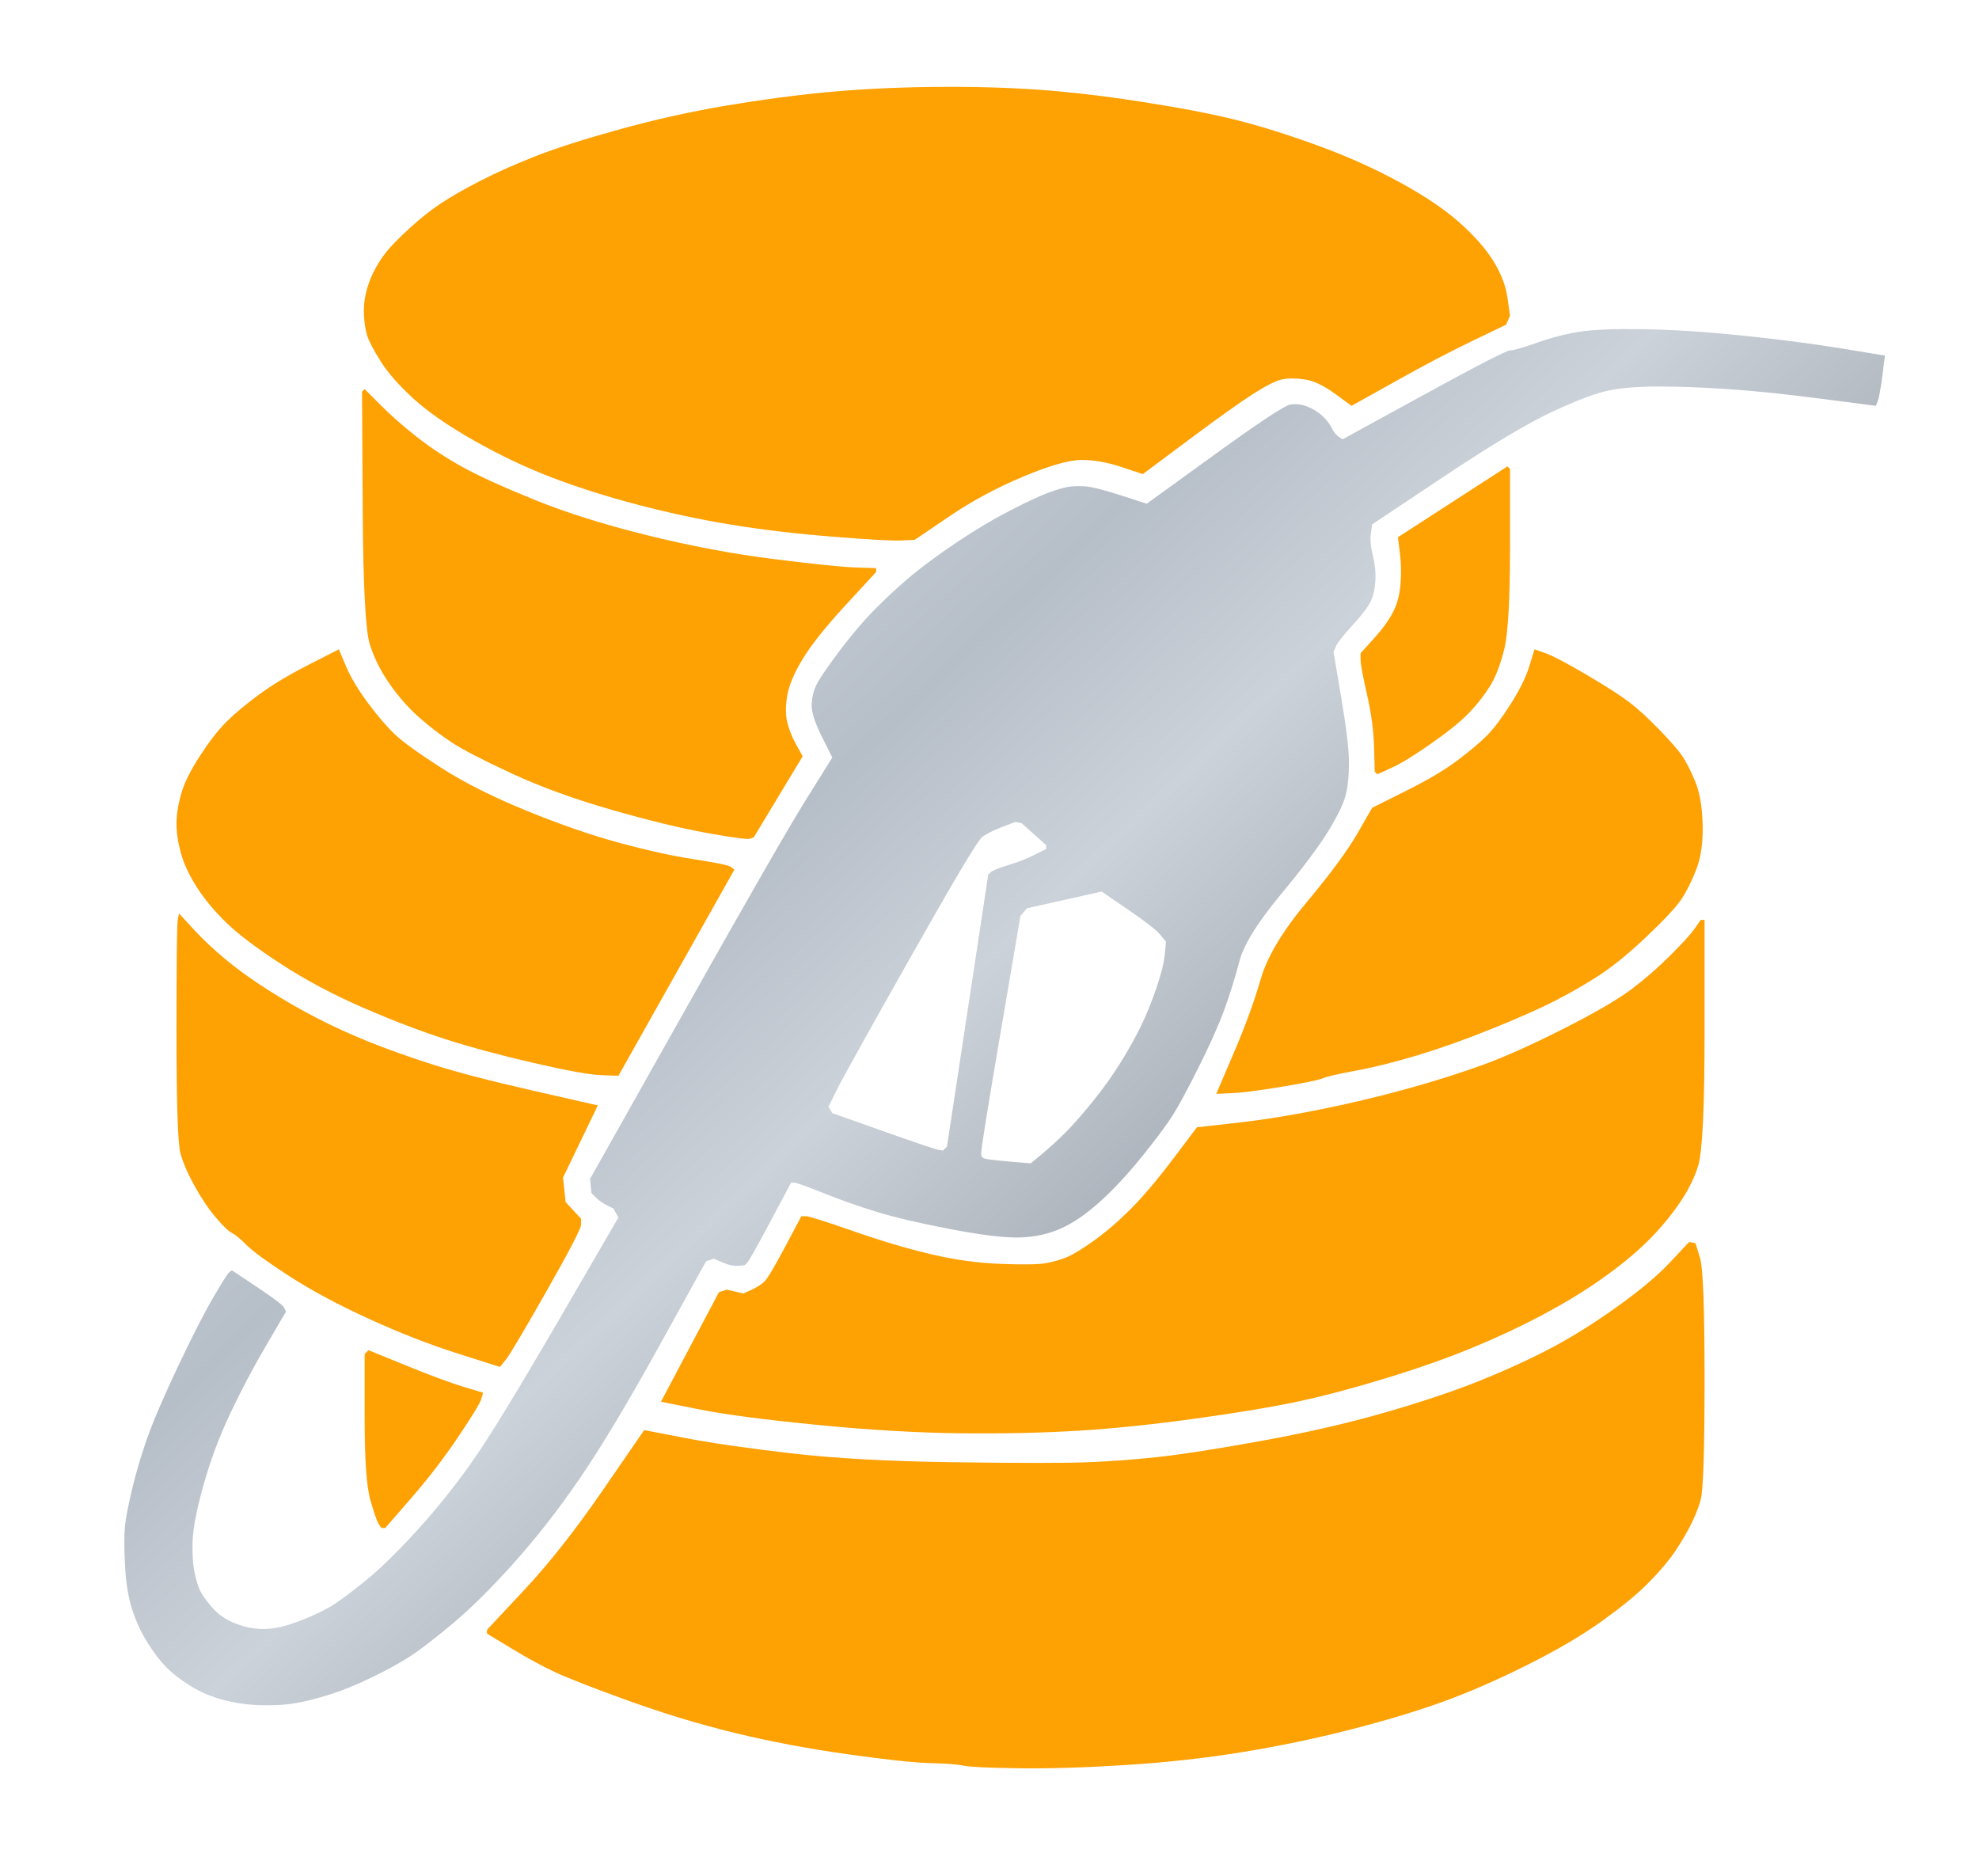
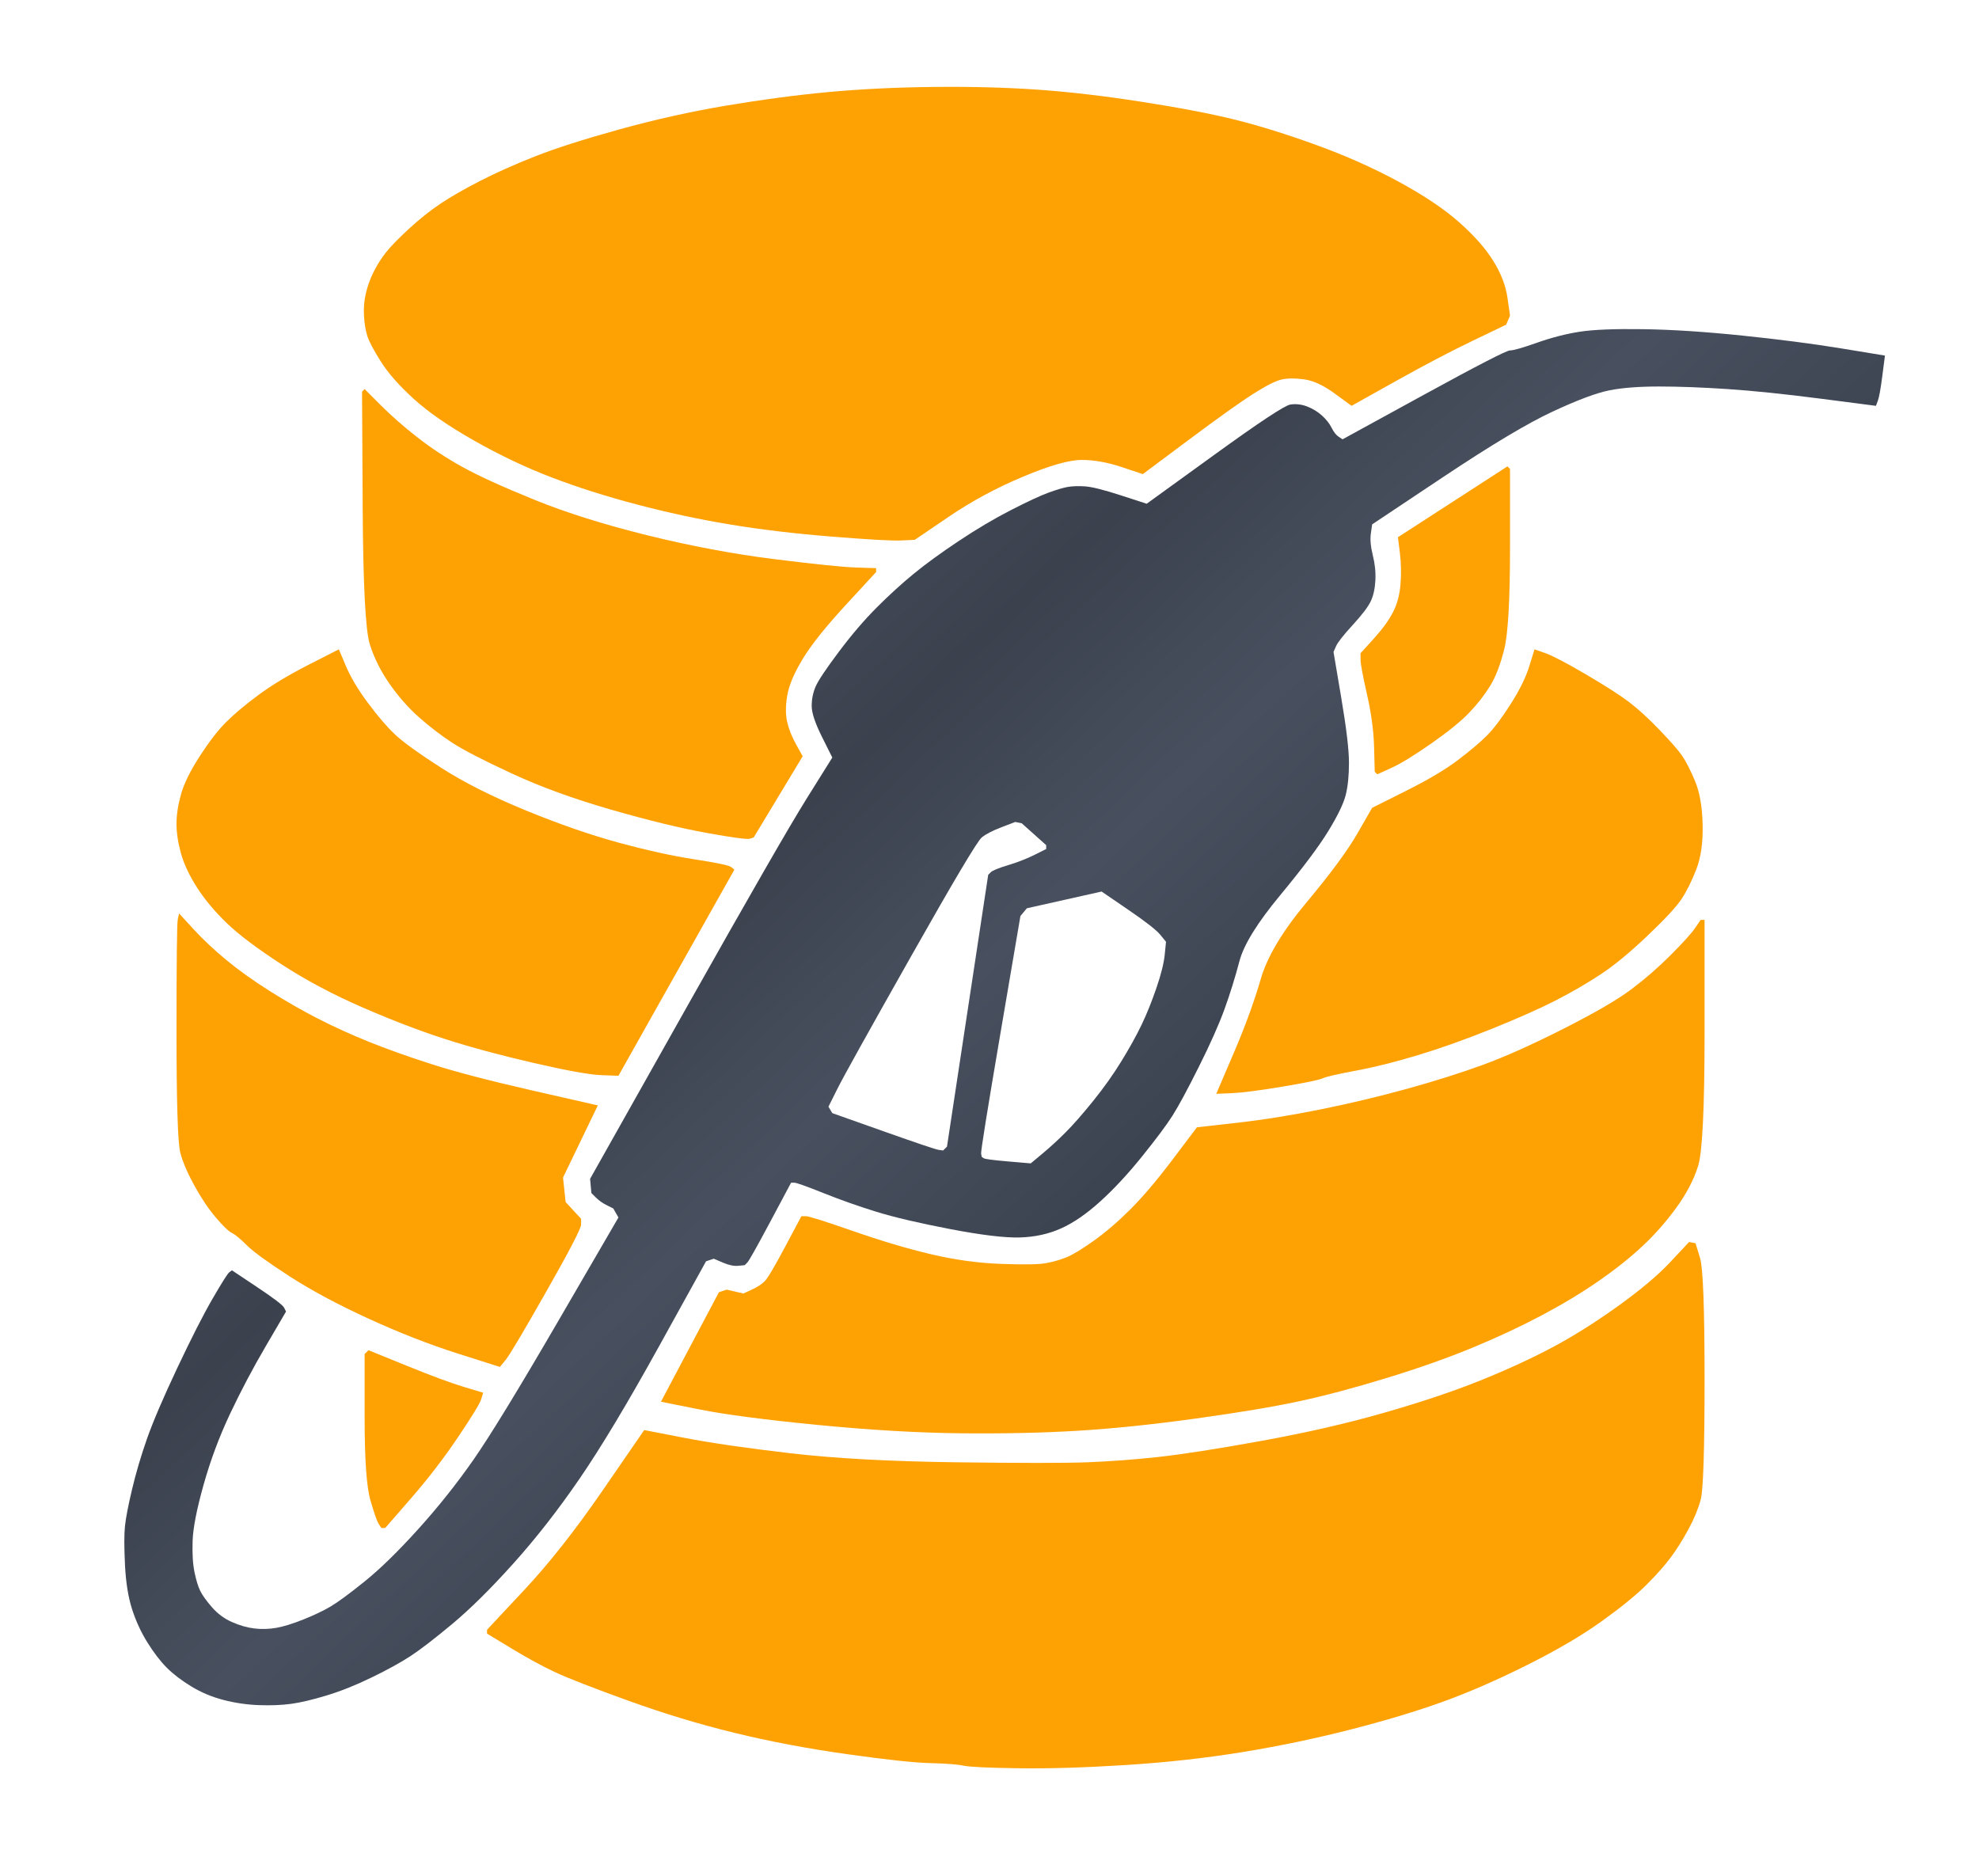
<svg xmlns="http://www.w3.org/2000/svg" viewBox="0 0 1536 1456" aria-label="Fuel nozzle over stacked coins">
  <defs>
-     <linearGradient id="nozzle-silver" x1="300" y1="250" x2="1150" y2="1150" gradientUnits="userSpaceOnUse">
-       <stop offset="0" stop-color="#e2e6ec" />
-       <stop offset=".4" stop-color="#b6bec8" />
-       <stop offset=".55" stop-color="#ccd2d9" />
-       <stop offset="1" stop-color="#78818c" />
+     <linearGradient id="nozzle-steel" x1="300" y1="250" x2="1150" y2="1150" gradientUnits="userSpaceOnUse">
+       <stop offset="0" stop-color="#5a6577" />
+       <stop offset=".4" stop-color="#3b414d" />
+       <stop offset=".55" stop-color="#48505f" />
+       <stop offset="1" stop-color="#252b35" />
    </linearGradient>
  </defs>
  <path fill="#fea103" fill-rule="evenodd" d="M804 69.5q-37-2.5-80.5-2t-81 4-79 10.5-83 18.5-65.5 21-42.5 19T342 158t-24.5 19.5-18 18.5-9.5 15-6 16.5-1.5 17.5 2.5 15.5 10.5 20 25.5 29 47 32.5 60 28.5 66 21 72 15.5 79.5 9.5 54 3l10.5-.5 26.5-18q26.5-18 57.5-31t45.5-13 31 5.5L887 368l35.5-26.5q35.5-26.5 50.5-36t22-11 17.5 0 23.5 11l13 9.5 34-19q34-19 60-31.5l26-12.5 1.5-3.5 1.5-3.5-2-14q-2-14-11-28.5t-26.5-30-47-31.5-64-28.5T959 93t-73-14-82-9.5m509.5 895-2.5-.5-14.5 15.5q-14.5 15.5-41 34.5t-51 32-55.5 25.5-74.5 25-96 22T898 1131t-54 4-102.5 0-128-7-82.5-12l-31-6-32 46.5q-32 46.5-61 77.5l-29 31v3l19 11.5q19 11.5 34 18.5t56.5 22 82.5 25 87 16.5 65 7 26 2 42.5 2 83-2.5 90.5-10 84-17.5 71.5-21.5 65.5-28.5 58-34 35-28.5 19-21.5 13.5-21.5 9.5-23 3-93.5-3.5-94L1316 965zm8-250.5h-1.5l-4.5 6.5q-4.5 6.5-19 21T1266 768t-52.5 30.5-62.5 28-58.5 18.5-67 16-65.5 10.5l-31 3.5-18.5 24.5q-18.5 24.5-33 39T849 963t-21.5 13-16 4.5-35 .5-54-7.5-60.5-18-36.5-11.5H622l-12.5 23.5q-12.5 23.5-16 27t-10 6.5l-6.5 3-6.5-1.5-6.5-1.5-3 1-3 1-22.5 42.5L513 1088l30 6q30 6 91.5 12t111.5 6.5 91-2 91.5-9.5 80.5-13.5 67.5-18 66.5-23.5 53.5-25 44-26.5 34-27 26.5-30 17-32.5 5-103.5V714zm-1053-197-5.5-13-23.5 12q-23.5 12-39 23.5t-25 21T155 587t-14.5 29.5-3.5 23 3.5 23T153 689t23 27.5 42.5 32 63 33.5 64 24.5T414 825t52.5 9.5l13.5.5 45-80 45-80-2.5-2q-2.5-2-28.5-6t-59-13-72-25-65.5-33-36-26-21-24.5-17-28.5m27-202.5L283 302l-1 1-1 1 .5 90q.5 90 5.5 106t15.5 31 23 26 25.5 19.5 46.5 24 77 28 74 18T582 651l3-1 19-31.5 19-31.5-5-9q-5-9-7-17.5t0-20.5 12-28.5 33.5-42L680 444v-3l-15.5-.5Q649 440 601 434t-98.5-18.5T415 388t-56-25.5-35-23-28.5-25m904 192.5-8.5-3-4 13q-4 13-14.5 29.5T1154 571t-22.5 19-40.5 24l-26 13-11.5 20q-11.5 20-39.5 53.5T978.5 760t-21 57.5L944 849l12-.5q12-.5 39-5t31.5-6.5 26-6 48-12 57.5-20.5 49.5-22 34.5-20 36.5-30T1305 698t11.5-23 5-35-6-34-10-19.5-17.5-20-23.5-21.5-33.5-21.5-31.5-16.5M150 721l-11-12-1 4.5q-1 4.5-1 87.5t3 94 11 25.5 16.5 24.5 12.5 12 11.5 9.5 33 24 61.5 33 69 27l33 10.5 4.5-5.5q4.5-5.5 31.5-53t27-52V946l-6-6.5-6-6.5-1-9.5-1-9.5 13.5-28 13.5-28-50.5-11.5Q363 835 335 826t-49-17.5-39.5-18T209 769t-33.5-24-25.5-24m1021-358-1-1-42.5 27.5L1085 417l1.5 12q1.5 12 .5 24.5t-6 22-15 20.5l-10 11v5q0 5 5 27t5.5 41l.5 19 1 1 1 1 11-5q11-5 31-19t29.5-24 16-20.5 11-28.5 4.5-79v-61zm-855.5 697-29.5-12-1.5 1.5-1.5 1.5v49q0 49 4.5 64.5t6.5 18.5l2 3h3l20-23q20-23 36.5-47.5t18-29.5l1.5-5-15-4.5q-15-4.5-44.5-16.5" />
-   <path fill="url(#nozzle-silver)" fill-rule="evenodd" d="M1275.5 255.5q-33.5-.5-49.5 2t-33 8.5-21 6-67 34.5l-63 34.5-3-2q-3-2-5.5-7t-7.5-9.5-11.5-7-13-1.5-59 39L890 391l-20-6.5q-20-6.5-28-7t-13.5.5-15 4.5-29 13.5-40.5 24-35 25.5-28.5 26T651 506t-18 27-3 15 8 24l8 16-20 32q-20 32-94 163.5L458 915l.5 5.5.5 5.5 3.5 3.5q3.5 3.5 8.5 6l5 2.5 2 3.5 2 3.5-46.5 80q-46.5 80-66 108t-43 54-41.5 40.5-26.5 19.5-21 10-21 6.5-17 .5-17.5-5-15.5-11.5-9-12.5-4.5-14.5-1.5-24.5 8.5-43.5 20.5-55 28-53L222 1018l-1.5-3q-1.5-3-21-16L180 986l-2 1.5q-2 1.5-13 20.5t-27.5 54-23.5 55-11.5 39-5.5 28.5 0 30 5.5 34.5 12 26 15 19.5 19 14.5 25 10.5 27.5 4 25-1 27.5-6.5 35-14 30-16.5 32.5-25 47.5-47 51.5-66 61.5-102.5l36.5-66 3-1 3-1 7 3q7 3 12 2.5l5-.5 2-2q2-2 18-32l16-30h2.5q2.5 0 22.5 8t41 14.5 57.5 13.5 54 6.5 32-7 30.5-21 32.5-35T910 866t20.5-38 20-45 11.5-37 31.5-51 37.5-50 13.5-28 2.5-25-6-50.5l-6-35.5 2-4.5q2-4.5 13-16.5t14-18.5 3.5-16-2-19.5-1.5-17l1-7 55.5-37q55.5-37 84.5-50.5t44-16.5 38.5-3 53.5 2 72.5 7.5l42.5 5.5 1.5-4q1.5-4 3.5-19.5l2-15.5-33.5-5.5q-33.5-5.5-77-10t-77-5M826 698.5l29-6.5 20.5 14q20.5 14 25 19.5l4.5 5.5-1 10q-1 10-6.5 26T886 795.5t-15.5 28-22 31T827 879t-18 16.5l-9 7.5-17.5-1.5q-17.5-1.5-19-2.5l-1.5-1-.5-2.5q-.5-2.5 15-93.5l15.5-91 2.5-3 2.5-3zM777.5 642l10.5-4 2.5.5 2.5.5 9.5 8.5 9.5 8.5v3l-9 4.5q-9 4.5-20.5 8T769 677l-2 2-16 105.5L735 890l-1.5 1.5-1.5 1.5-3.5-.5q-3.5-.5-43-14.5L646 864l-1.5-2.5-1.5-2.5 7-14q7-14 57-102.5t55-92.5 15.5-8" />
+   <path fill="url(#nozzle-steel)" fill-rule="evenodd" d="M1275.5 255.5q-33.5-.5-49.5 2t-33 8.5-21 6-67 34.5l-63 34.5-3-2q-3-2-5.5-7t-7.5-9.5-11.5-7-13-1.5-59 39L890 391l-20-6.5q-20-6.5-28-7t-13.5.5-15 4.5-29 13.5-40.5 24-35 25.5-28.5 26T651 506t-18 27-3 15 8 24l8 16-20 32q-20 32-94 163.5L458 915l.5 5.5.5 5.5 3.5 3.5q3.5 3.5 8.5 6l5 2.5 2 3.5 2 3.5-46.5 80q-46.5 80-66 108t-43 54-41.5 40.5-26.5 19.5-21 10-21 6.5-17 .5-17.5-5-15.5-11.5-9-12.5-4.5-14.5-1.5-24.5 8.5-43.5 20.5-55 28-53L222 1018l-1.5-3q-1.5-3-21-16L180 986l-2 1.5q-2 1.5-13 20.5t-27.5 54-23.5 55-11.5 39-5.5 28.5 0 30 5.5 34.5 12 26 15 19.5 19 14.5 25 10.5 27.5 4 25-1 27.5-6.5 35-14 30-16.5 32.5-25 47.5-47 51.5-66 61.5-102.5l36.5-66 3-1 3-1 7 3q7 3 12 2.5l5-.5 2-2q2-2 18-32l16-30h2.5q2.5 0 22.5 8t41 14.5 57.5 13.5 54 6.5 32-7 30.5-21 32.5-35T910 866t20.5-38 20-45 11.5-37 31.5-51 37.5-50 13.5-28 2.5-25-6-50.5l-6-35.5 2-4.5q2-4.5 13-16.5t14-18.5 3.5-16-2-19.5-1.5-17l1-7 55.5-37q55.5-37 84.5-50.5t44-16.5 38.5-3 53.5 2 72.5 7.5l42.5 5.5 1.5-4q1.5-4 3.5-19.5l2-15.5-33.5-5.5q-33.5-5.5-77-10t-77-5M826 698.5l29-6.5 20.5 14q20.5 14 25 19.5l4.5 5.5-1 10q-1 10-6.5 26T886 795.5t-15.5 28-22 31T827 879t-18 16.5l-9 7.5-17.5-1.5q-17.5-1.5-19-2.5l-1.5-1-.5-2.5q-.5-2.5 15-93.5l15.5-91 2.5-3 2.5-3zM777.5 642l10.5-4 2.5.5 2.5.5 9.5 8.5 9.5 8.5v3l-9 4.5q-9 4.5-20.5 8T769 677l-2 2-16 105.5L735 890l-1.5 1.5-1.5 1.5-3.5-.5q-3.5-.5-43-14.5L646 864l-1.5-2.5-1.5-2.5 7-14q7-14 57-102.5t55-92.5 15.5-8" />
</svg>
